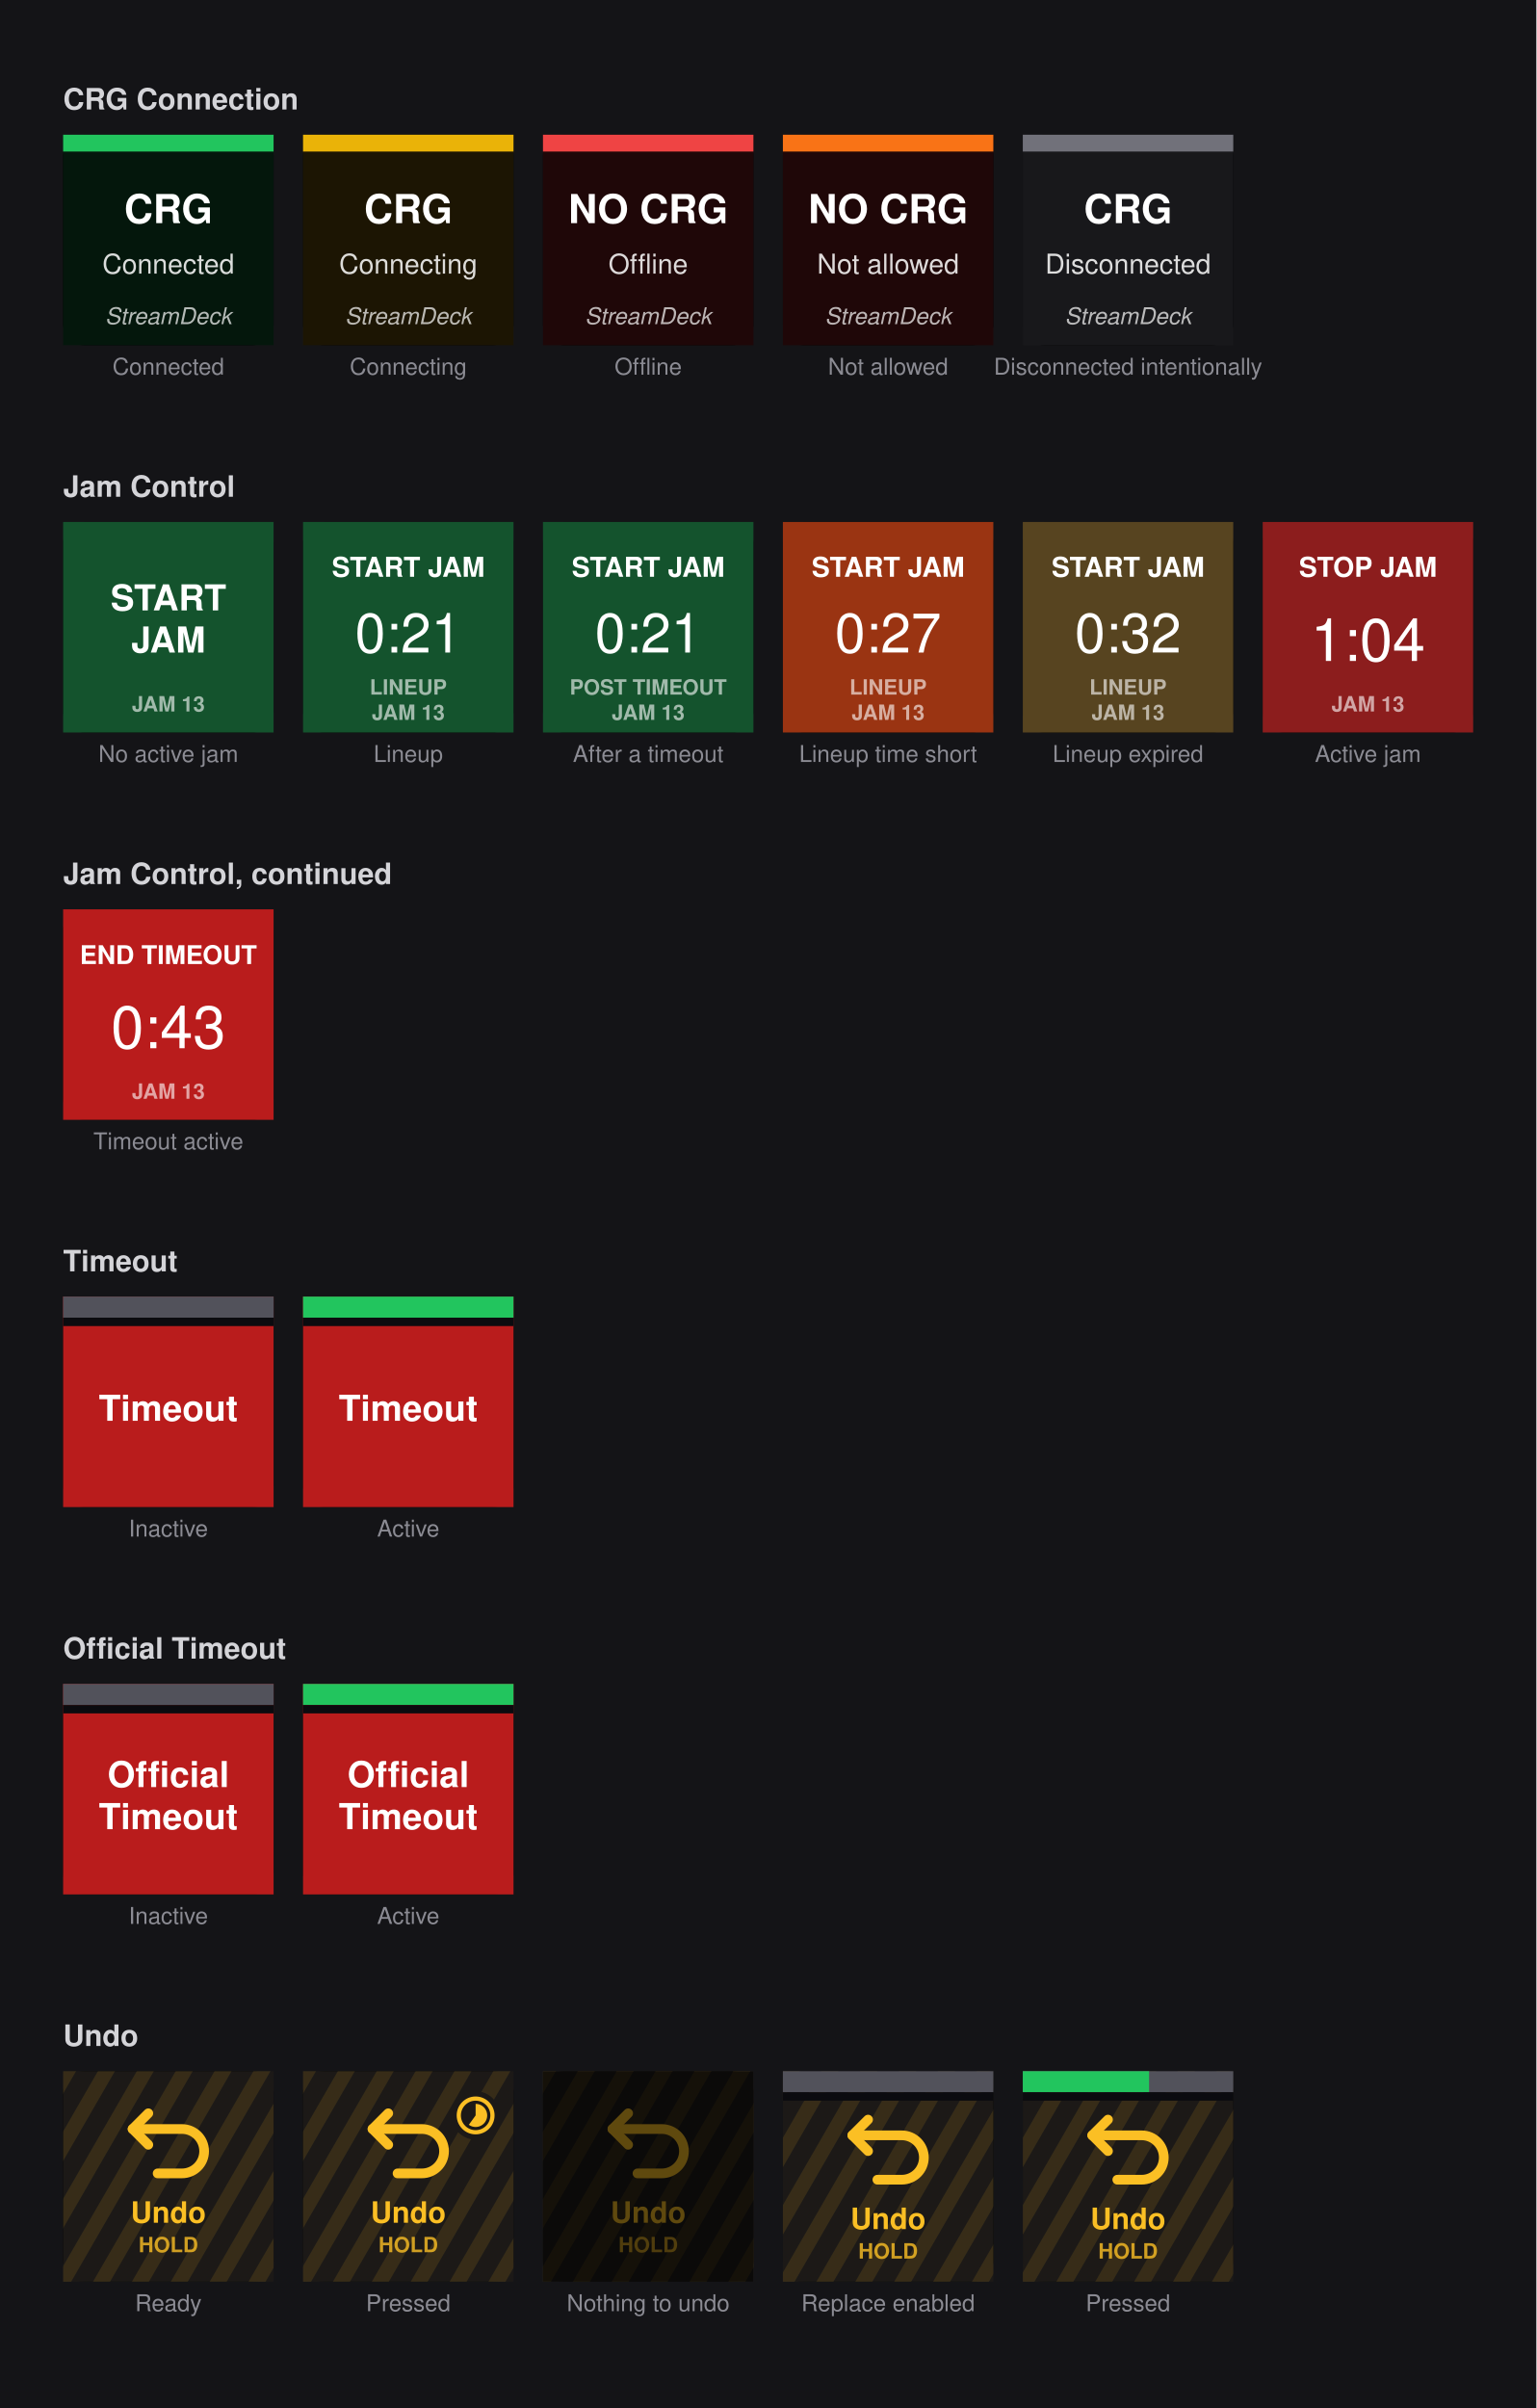
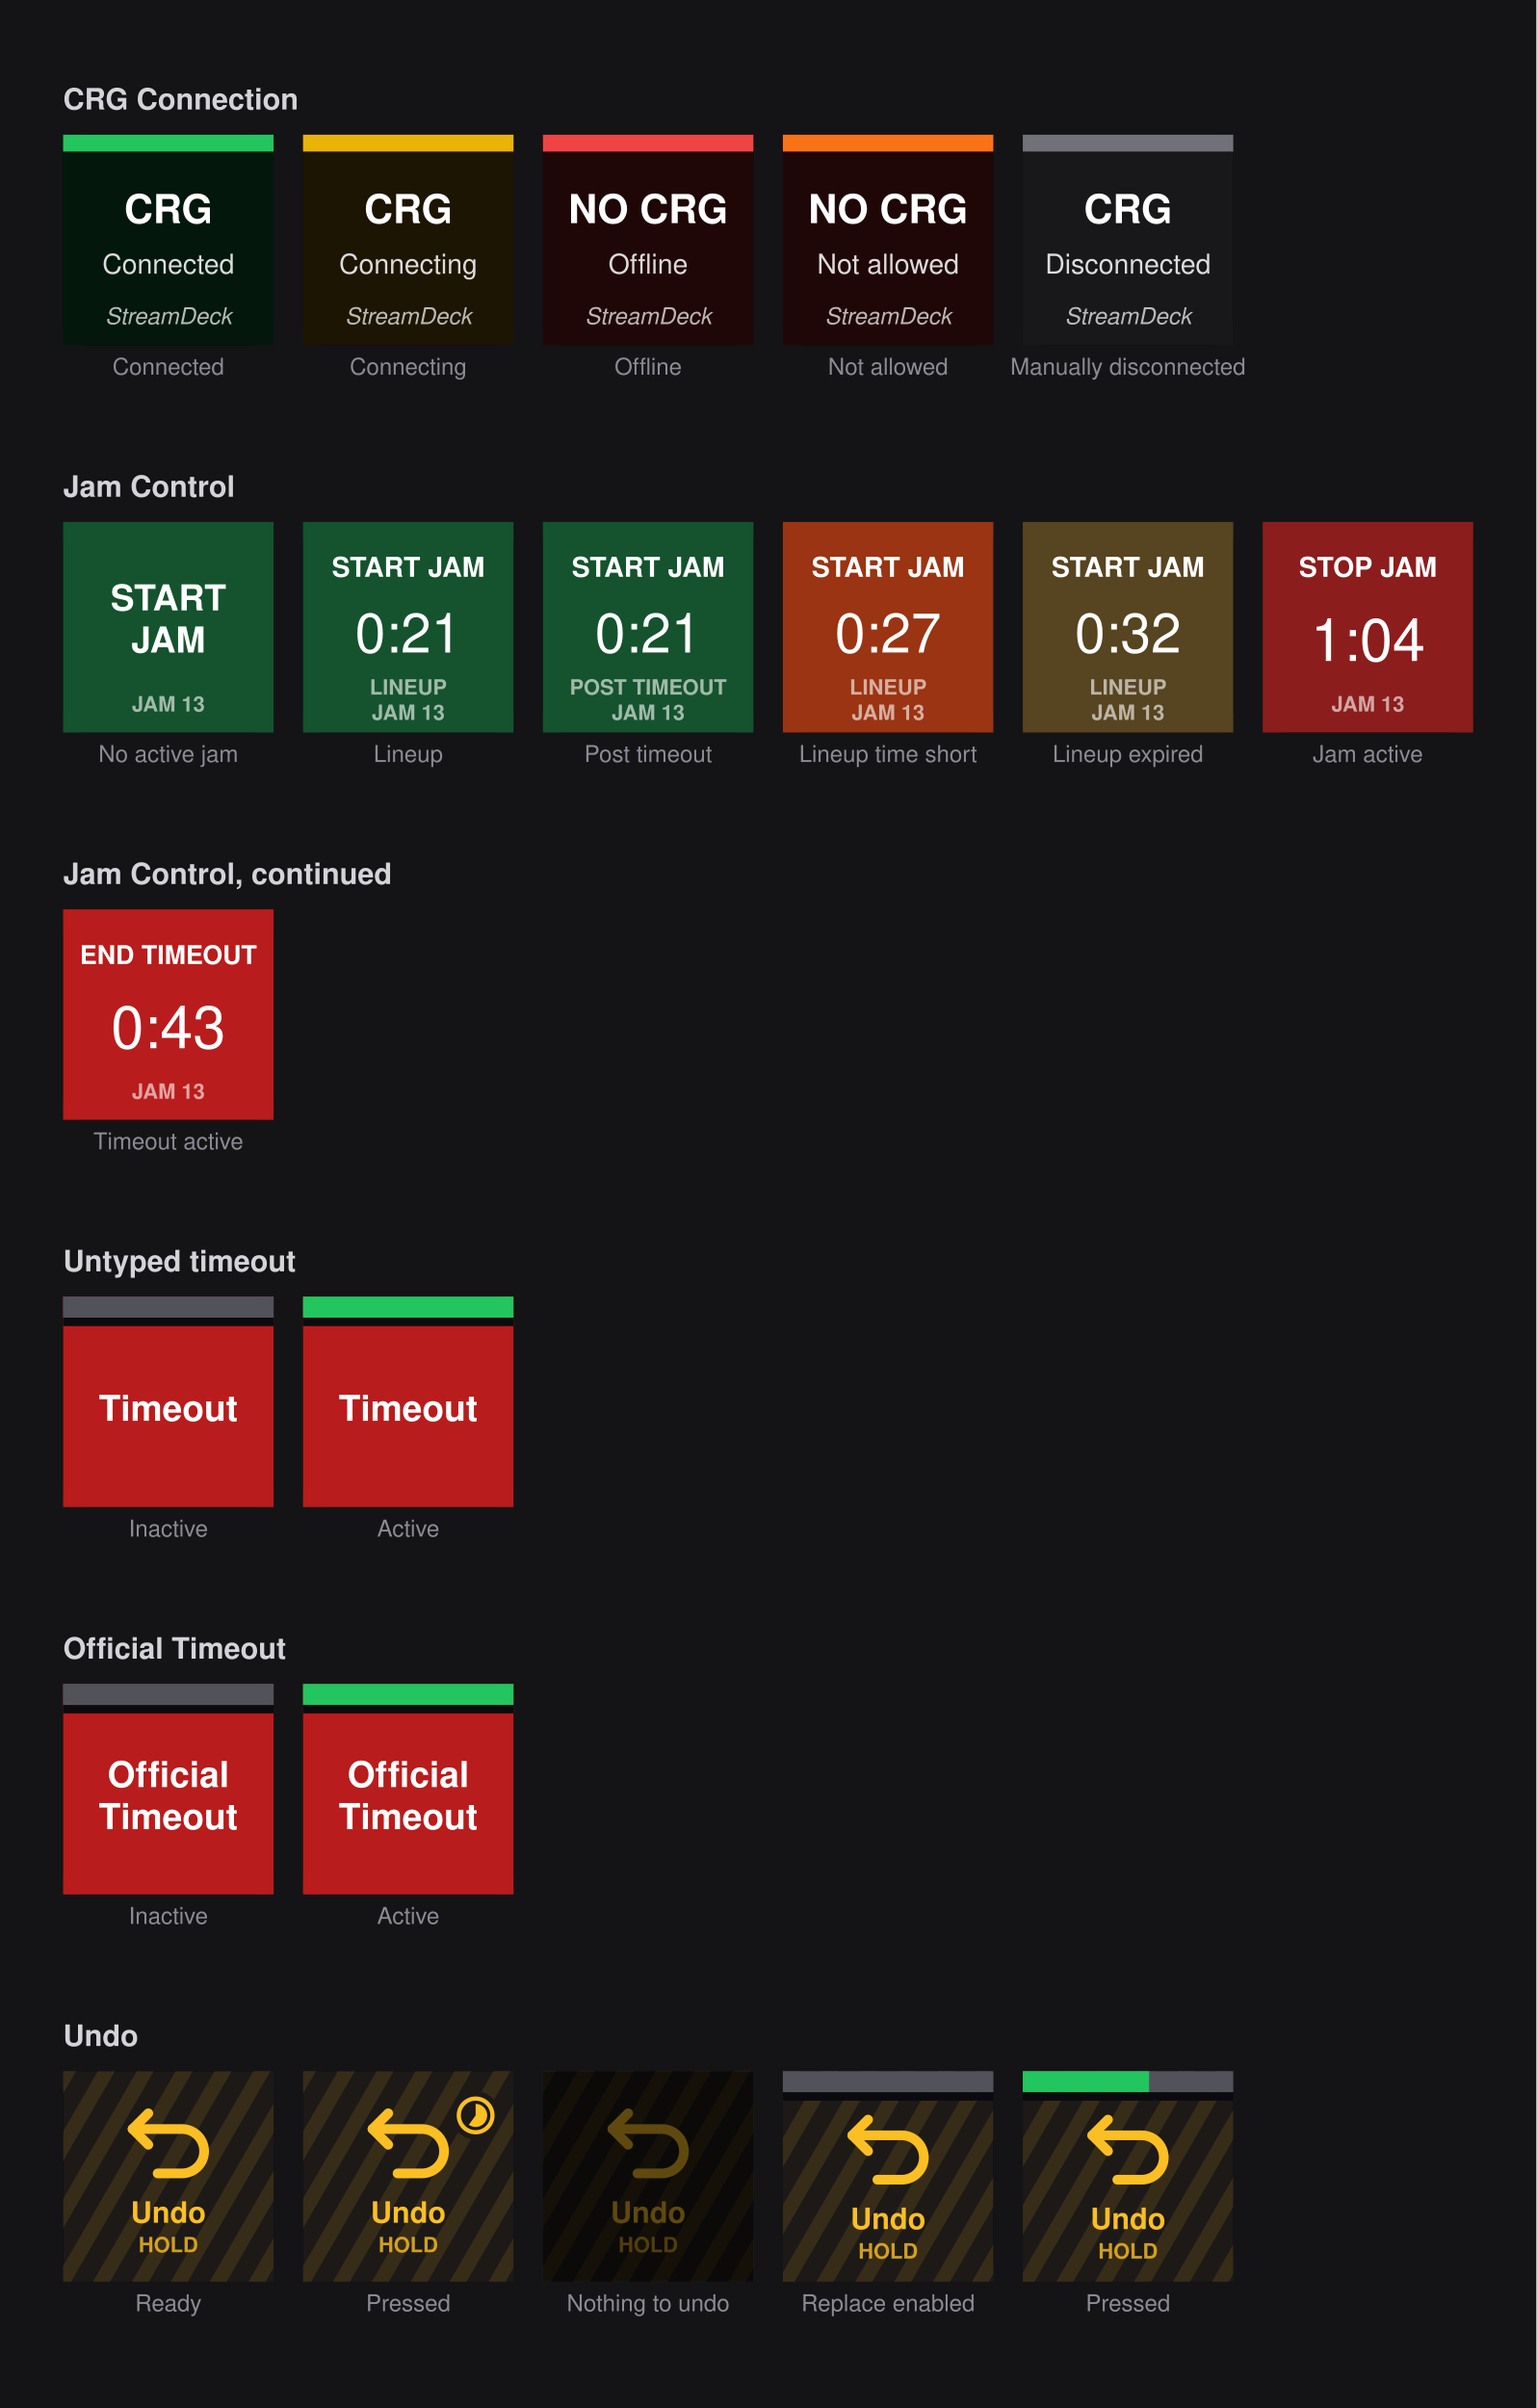
<svg xmlns="http://www.w3.org/2000/svg" viewBox="0 0 730 1144" width="730" height="1144" role="img" aria-label="Plugin buttons and the states they show">
  <rect width="730" height="1144" fill="#141417" />
  <text x="30" y="52" font-family="'Helvetica Neue', Helvetica, Arial, sans-serif" font-size="14" font-weight="bold" fill="#d4d4d8" text-anchor="start">CRG Connection</text>
  <svg x="30" y="64" width="100" height="100" viewBox="0 0 100 100">
    <rect width="100" height="100" rx="10" fill="#000000" />
    <g clip-path="inset(0 round 10px)">
      <rect width="100" height="100" fill="#04170c" />
      <rect width="100" height="8" fill="#22c55e" />
      <text x="50" y="42" fill="#ffffff" font-family="'Helvetica Neue', Helvetica, Arial, sans-serif" font-size="19" font-weight="700" text-anchor="middle">CRG</text>
      <text x="50" y="66" fill="#ffffff" font-family="'Helvetica Neue', Helvetica, Arial, sans-serif" font-size="13" font-weight="400" text-anchor="middle" opacity="0.85">Connected</text>
      <text x="50" y="90" fill="#ffffff" font-family="'Helvetica Neue', Helvetica, Arial, sans-serif" font-size="11" font-weight="400" text-anchor="middle" font-style="italic" opacity="0.7">StreamDeck</text>
    </g>
  </svg>
  <text x="80" y="178" font-family="'Helvetica Neue', Helvetica, Arial, sans-serif" font-size="11" font-weight="normal" fill="#8b8b93" text-anchor="middle">Connected</text>
  <svg x="144" y="64" width="100" height="100" viewBox="0 0 100 100">
    <rect width="100" height="100" rx="10" fill="#000000" />
    <g clip-path="inset(0 round 10px)">
      <rect width="100" height="100" fill="#1c1503" />
      <rect width="100" height="8" fill="#eab308" />
      <text x="50" y="42" fill="#ffffff" font-family="'Helvetica Neue', Helvetica, Arial, sans-serif" font-size="19" font-weight="700" text-anchor="middle">CRG</text>
      <text x="50" y="66" fill="#ffffff" font-family="'Helvetica Neue', Helvetica, Arial, sans-serif" font-size="13" font-weight="400" text-anchor="middle" opacity="0.85">Connecting</text>
      <text x="50" y="90" fill="#ffffff" font-family="'Helvetica Neue', Helvetica, Arial, sans-serif" font-size="11" font-weight="400" text-anchor="middle" font-style="italic" opacity="0.7">StreamDeck</text>
    </g>
  </svg>
  <text x="194" y="178" font-family="'Helvetica Neue', Helvetica, Arial, sans-serif" font-size="11" font-weight="normal" fill="#8b8b93" text-anchor="middle">Connecting</text>
  <svg x="258" y="64" width="100" height="100" viewBox="0 0 100 100">
    <rect width="100" height="100" rx="10" fill="#000000" />
    <g clip-path="inset(0 round 10px)">
      <rect width="100" height="100" fill="#1f0708" />
      <rect width="100" height="8" fill="#ef4444" />
      <text x="50" y="42" fill="#ffffff" font-family="'Helvetica Neue', Helvetica, Arial, sans-serif" font-size="19" font-weight="700" text-anchor="middle">NO CRG</text>
      <text x="50" y="66" fill="#ffffff" font-family="'Helvetica Neue', Helvetica, Arial, sans-serif" font-size="13" font-weight="400" text-anchor="middle" opacity="0.85">Offline</text>
      <text x="50" y="90" fill="#ffffff" font-family="'Helvetica Neue', Helvetica, Arial, sans-serif" font-size="11" font-weight="400" text-anchor="middle" font-style="italic" opacity="0.7">StreamDeck</text>
    </g>
  </svg>
  <text x="308" y="178" font-family="'Helvetica Neue', Helvetica, Arial, sans-serif" font-size="11" font-weight="normal" fill="#8b8b93" text-anchor="middle">Offline</text>
  <svg x="372" y="64" width="100" height="100" viewBox="0 0 100 100">
    <rect width="100" height="100" rx="10" fill="#000000" />
    <g clip-path="inset(0 round 10px)">
      <rect width="100" height="100" fill="#1f0708" />
      <rect width="100" height="8" fill="#f97316" />
      <text x="50" y="42" fill="#ffffff" font-family="'Helvetica Neue', Helvetica, Arial, sans-serif" font-size="19" font-weight="700" text-anchor="middle">NO CRG</text>
      <text x="50" y="66" fill="#ffffff" font-family="'Helvetica Neue', Helvetica, Arial, sans-serif" font-size="13" font-weight="400" text-anchor="middle" opacity="0.85">Not allowed</text>
      <text x="50" y="90" fill="#ffffff" font-family="'Helvetica Neue', Helvetica, Arial, sans-serif" font-size="11" font-weight="400" text-anchor="middle" font-style="italic" opacity="0.7">StreamDeck</text>
    </g>
  </svg>
  <text x="422" y="178" font-family="'Helvetica Neue', Helvetica, Arial, sans-serif" font-size="11" font-weight="normal" fill="#8b8b93" text-anchor="middle">Not allowed</text>
  <svg x="486" y="64" width="100" height="100" viewBox="0 0 100 100">
    <rect width="100" height="100" rx="10" fill="#000000" />
    <g clip-path="inset(0 round 10px)">
      <rect width="100" height="100" fill="#18181b" />
      <rect width="100" height="8" fill="#71717a" />
      <text x="50" y="42" fill="#ffffff" font-family="'Helvetica Neue', Helvetica, Arial, sans-serif" font-size="19" font-weight="700" text-anchor="middle">CRG</text>
      <text x="50" y="66" fill="#ffffff" font-family="'Helvetica Neue', Helvetica, Arial, sans-serif" font-size="13" font-weight="400" text-anchor="middle" opacity="0.85">Disconnected</text>
      <text x="50" y="90" fill="#ffffff" font-family="'Helvetica Neue', Helvetica, Arial, sans-serif" font-size="11" font-weight="400" text-anchor="middle" font-style="italic" opacity="0.7">StreamDeck</text>
    </g>
  </svg>
-   <text x="536" y="178" font-family="'Helvetica Neue', Helvetica, Arial, sans-serif" font-size="11" font-weight="normal" fill="#8b8b93" text-anchor="middle">Disconnected intentionally</text>
+   <text x="536" y="178" font-family="'Helvetica Neue', Helvetica, Arial, sans-serif" font-size="11" font-weight="normal" fill="#8b8b93" text-anchor="middle">Manually disconnected</text>
  <text x="30" y="236" font-family="'Helvetica Neue', Helvetica, Arial, sans-serif" font-size="14" font-weight="bold" fill="#d4d4d8" text-anchor="start">Jam Control</text>
  <svg x="30" y="248" width="100" height="100" viewBox="0 0 100 100">
    <rect width="100" height="100" rx="10" fill="#000000" />
    <g clip-path="inset(0 round 10px)">
      <rect width="100" height="100" fill="#14532d" />
      <text x="50" y="42" fill="#ffffff" font-family="'Helvetica Neue', Helvetica, Arial, sans-serif" font-size="17" font-weight="700" text-anchor="middle">START</text>
      <text x="50" y="62" fill="#ffffff" font-family="'Helvetica Neue', Helvetica, Arial, sans-serif" font-size="17" font-weight="700" text-anchor="middle">JAM</text>
      <text x="50" y="90" fill="#ffffff" font-family="'Helvetica Neue', Helvetica, Arial, sans-serif" font-size="10" font-weight="700" text-anchor="middle" opacity="0.6">JAM 13</text>
    </g>
  </svg>
  <text x="80" y="362" font-family="'Helvetica Neue', Helvetica, Arial, sans-serif" font-size="11" font-weight="normal" fill="#8b8b93" text-anchor="middle">No active jam</text>
  <svg x="144" y="248" width="100" height="100" viewBox="0 0 100 100">
    <rect width="100" height="100" rx="10" fill="#000000" />
    <g clip-path="inset(0 round 10px)">
      <rect width="100" height="100" fill="#14532d" />
      <text x="50" y="26" fill="#ffffff" font-family="'Helvetica Neue', Helvetica, Arial, sans-serif" font-size="13" font-weight="700" text-anchor="middle">START JAM</text>
      <text x="50" y="62" fill="#ffffff" font-family="'Helvetica Neue', Helvetica, Arial, sans-serif" font-size="26" font-weight="400" text-anchor="middle">0:21</text>
      <text x="50" y="82" fill="#ffffff" font-family="'Helvetica Neue', Helvetica, Arial, sans-serif" font-size="10" font-weight="700" text-anchor="middle" opacity="0.6">LINEUP</text>
      <text x="50" y="94" fill="#ffffff" font-family="'Helvetica Neue', Helvetica, Arial, sans-serif" font-size="10" font-weight="700" text-anchor="middle" opacity="0.6">JAM 13</text>
    </g>
  </svg>
  <text x="194" y="362" font-family="'Helvetica Neue', Helvetica, Arial, sans-serif" font-size="11" font-weight="normal" fill="#8b8b93" text-anchor="middle">Lineup</text>
  <svg x="258" y="248" width="100" height="100" viewBox="0 0 100 100">
    <rect width="100" height="100" rx="10" fill="#000000" />
    <g clip-path="inset(0 round 10px)">
      <rect width="100" height="100" fill="#14532d" />
      <text x="50" y="26" fill="#ffffff" font-family="'Helvetica Neue', Helvetica, Arial, sans-serif" font-size="13" font-weight="700" text-anchor="middle">START JAM</text>
      <text x="50" y="62" fill="#ffffff" font-family="'Helvetica Neue', Helvetica, Arial, sans-serif" font-size="26" font-weight="400" text-anchor="middle">0:21</text>
      <text x="50" y="82" fill="#ffffff" font-family="'Helvetica Neue', Helvetica, Arial, sans-serif" font-size="10" font-weight="700" text-anchor="middle" opacity="0.6">POST TIMEOUT</text>
      <text x="50" y="94" fill="#ffffff" font-family="'Helvetica Neue', Helvetica, Arial, sans-serif" font-size="10" font-weight="700" text-anchor="middle" opacity="0.6">JAM 13</text>
    </g>
  </svg>
-   <text x="308" y="362" font-family="'Helvetica Neue', Helvetica, Arial, sans-serif" font-size="11" font-weight="normal" fill="#8b8b93" text-anchor="middle">After a timeout</text>
+   <text x="308" y="362" font-family="'Helvetica Neue', Helvetica, Arial, sans-serif" font-size="11" font-weight="normal" fill="#8b8b93" text-anchor="middle">Post timeout</text>
  <svg x="372" y="248" width="100" height="100" viewBox="0 0 100 100">
    <rect width="100" height="100" rx="10" fill="#000000" />
    <g clip-path="inset(0 round 10px)">
      <rect width="100" height="100" fill="#9a3412" />
      <text x="50" y="26" fill="#ffffff" font-family="'Helvetica Neue', Helvetica, Arial, sans-serif" font-size="13" font-weight="700" text-anchor="middle">START JAM</text>
      <text x="50" y="62" fill="#ffffff" font-family="'Helvetica Neue', Helvetica, Arial, sans-serif" font-size="26" font-weight="400" text-anchor="middle">0:27</text>
      <text x="50" y="82" fill="#ffffff" font-family="'Helvetica Neue', Helvetica, Arial, sans-serif" font-size="10" font-weight="700" text-anchor="middle" opacity="0.6">LINEUP</text>
      <text x="50" y="94" fill="#ffffff" font-family="'Helvetica Neue', Helvetica, Arial, sans-serif" font-size="10" font-weight="700" text-anchor="middle" opacity="0.6">JAM 13</text>
    </g>
  </svg>
  <text x="422" y="362" font-family="'Helvetica Neue', Helvetica, Arial, sans-serif" font-size="11" font-weight="normal" fill="#8b8b93" text-anchor="middle">Lineup time short</text>
  <svg x="486" y="248" width="100" height="100" viewBox="0 0 100 100">
    <rect width="100" height="100" rx="10" fill="#000000" />
    <g clip-path="inset(0 round 10px)">
      <rect width="100" height="100" fill="#574420" />
      <text x="50" y="26" fill="#ffffff" font-family="'Helvetica Neue', Helvetica, Arial, sans-serif" font-size="13" font-weight="700" text-anchor="middle">START JAM</text>
      <text x="50" y="62" fill="#ffffff" font-family="'Helvetica Neue', Helvetica, Arial, sans-serif" font-size="26" font-weight="400" text-anchor="middle">0:32</text>
      <text x="50" y="82" fill="#ffffff" font-family="'Helvetica Neue', Helvetica, Arial, sans-serif" font-size="10" font-weight="700" text-anchor="middle" opacity="0.6">LINEUP</text>
      <text x="50" y="94" fill="#ffffff" font-family="'Helvetica Neue', Helvetica, Arial, sans-serif" font-size="10" font-weight="700" text-anchor="middle" opacity="0.6">JAM 13</text>
    </g>
  </svg>
  <text x="536" y="362" font-family="'Helvetica Neue', Helvetica, Arial, sans-serif" font-size="11" font-weight="normal" fill="#8b8b93" text-anchor="middle">Lineup expired</text>
  <svg x="600" y="248" width="100" height="100" viewBox="0 0 100 100">
    <rect width="100" height="100" rx="10" fill="#000000" />
    <g clip-path="inset(0 round 10px)">
      <rect width="100" height="100" fill="#8c1d1d" />
      <text x="50" y="26" fill="#ffffff" font-family="'Helvetica Neue', Helvetica, Arial, sans-serif" font-size="13" font-weight="700" text-anchor="middle">STOP JAM</text>
      <text x="50" y="66" fill="#ffffff" font-family="'Helvetica Neue', Helvetica, Arial, sans-serif" font-size="28" font-weight="400" text-anchor="middle">1:04</text>
      <text x="50" y="90" fill="#ffffff" font-family="'Helvetica Neue', Helvetica, Arial, sans-serif" font-size="10" font-weight="700" text-anchor="middle" opacity="0.6">JAM 13</text>
    </g>
  </svg>
-   <text x="650" y="362" font-family="'Helvetica Neue', Helvetica, Arial, sans-serif" font-size="11" font-weight="normal" fill="#8b8b93" text-anchor="middle">Active jam</text>
+   <text x="650" y="362" font-family="'Helvetica Neue', Helvetica, Arial, sans-serif" font-size="11" font-weight="normal" fill="#8b8b93" text-anchor="middle">Jam active</text>
  <text x="30" y="420" font-family="'Helvetica Neue', Helvetica, Arial, sans-serif" font-size="14" font-weight="bold" fill="#d4d4d8" text-anchor="start">Jam Control, continued</text>
  <svg x="30" y="432" width="100" height="100" viewBox="0 0 100 100">
    <rect width="100" height="100" rx="10" fill="#000000" />
    <g clip-path="inset(0 round 10px)">
      <rect width="100" height="100" fill="#b91c1c" />
      <text x="50" y="26" fill="#ffffff" font-family="'Helvetica Neue', Helvetica, Arial, sans-serif" font-size="12.26" font-weight="700" text-anchor="middle">END TIMEOUT</text>
      <text x="50" y="66" fill="#ffffff" font-family="'Helvetica Neue', Helvetica, Arial, sans-serif" font-size="28" font-weight="400" text-anchor="middle">0:43</text>
      <text x="50" y="90" fill="#ffffff" font-family="'Helvetica Neue', Helvetica, Arial, sans-serif" font-size="10" font-weight="700" text-anchor="middle" opacity="0.6">JAM 13</text>
    </g>
  </svg>
  <text x="80" y="546" font-family="'Helvetica Neue', Helvetica, Arial, sans-serif" font-size="11" font-weight="normal" fill="#8b8b93" text-anchor="middle">Timeout active</text>
-   <text x="30" y="604" font-family="'Helvetica Neue', Helvetica, Arial, sans-serif" font-size="14" font-weight="bold" fill="#d4d4d8" text-anchor="start">Timeout</text>
+   <text x="30" y="604" font-family="'Helvetica Neue', Helvetica, Arial, sans-serif" font-size="14" font-weight="bold" fill="#d4d4d8" text-anchor="start">Untyped timeout</text>
  <svg x="30" y="616" width="100" height="100" viewBox="0 0 100 100">
    <rect width="100" height="100" rx="10" fill="#000000" />
    <g clip-path="inset(0 round 10px)">
      <rect width="100" height="100" fill="#b91c1c" />
      <g transform="translate(0 3)">
        <text x="50" y="56" fill="#ffffff" font-family="'Helvetica Neue', Helvetica, Arial, sans-serif" font-size="17" font-weight="700" text-anchor="middle">Timeout</text>
      </g>
      <rect width="100" height="10" fill="#52525b" />
      <rect y="10" width="100" height="4" fill="#0b0b0f" />
    </g>
  </svg>
  <text x="80" y="730" font-family="'Helvetica Neue', Helvetica, Arial, sans-serif" font-size="11" font-weight="normal" fill="#8b8b93" text-anchor="middle">Inactive</text>
  <svg x="144" y="616" width="100" height="100" viewBox="0 0 100 100">
    <rect width="100" height="100" rx="10" fill="#000000" />
    <g clip-path="inset(0 round 10px)">
      <rect width="100" height="100" fill="#b91c1c" />
      <g transform="translate(0 3)">
        <text x="50" y="56" fill="#ffffff" font-family="'Helvetica Neue', Helvetica, Arial, sans-serif" font-size="17" font-weight="700" text-anchor="middle">Timeout</text>
      </g>
      <rect width="100" height="10" fill="#22c55e" />
      <rect y="10" width="100" height="4" fill="#0b0b0f" />
    </g>
  </svg>
  <text x="194" y="730" font-family="'Helvetica Neue', Helvetica, Arial, sans-serif" font-size="11" font-weight="normal" fill="#8b8b93" text-anchor="middle">Active</text>
  <text x="30" y="788" font-family="'Helvetica Neue', Helvetica, Arial, sans-serif" font-size="14" font-weight="bold" fill="#d4d4d8" text-anchor="start">Official Timeout</text>
  <svg x="30" y="800" width="100" height="100" viewBox="0 0 100 100">
    <rect width="100" height="100" rx="10" fill="#000000" />
    <g clip-path="inset(0 round 10px)">
      <rect width="100" height="100" fill="#b91c1c" />
      <g transform="translate(0 3)">
        <text x="50" y="46" fill="#ffffff" font-family="'Helvetica Neue', Helvetica, Arial, sans-serif" font-size="17" font-weight="700" text-anchor="middle">Official</text>
        <text x="50" y="66" fill="#ffffff" font-family="'Helvetica Neue', Helvetica, Arial, sans-serif" font-size="17" font-weight="700" text-anchor="middle">Timeout</text>
      </g>
      <rect width="100" height="10" fill="#52525b" />
      <rect y="10" width="100" height="4" fill="#0b0b0f" />
    </g>
  </svg>
  <text x="80" y="914" font-family="'Helvetica Neue', Helvetica, Arial, sans-serif" font-size="11" font-weight="normal" fill="#8b8b93" text-anchor="middle">Inactive</text>
  <svg x="144" y="800" width="100" height="100" viewBox="0 0 100 100">
    <rect width="100" height="100" rx="10" fill="#000000" />
    <g clip-path="inset(0 round 10px)">
      <rect width="100" height="100" fill="#b91c1c" />
      <g transform="translate(0 3)">
        <text x="50" y="46" fill="#ffffff" font-family="'Helvetica Neue', Helvetica, Arial, sans-serif" font-size="17" font-weight="700" text-anchor="middle">Official</text>
        <text x="50" y="66" fill="#ffffff" font-family="'Helvetica Neue', Helvetica, Arial, sans-serif" font-size="17" font-weight="700" text-anchor="middle">Timeout</text>
      </g>
      <rect width="100" height="10" fill="#22c55e" />
      <rect y="10" width="100" height="4" fill="#0b0b0f" />
    </g>
  </svg>
  <text x="194" y="914" font-family="'Helvetica Neue', Helvetica, Arial, sans-serif" font-size="11" font-weight="normal" fill="#8b8b93" text-anchor="middle">Active</text>
  <text x="30" y="972" font-family="'Helvetica Neue', Helvetica, Arial, sans-serif" font-size="14" font-weight="bold" fill="#d4d4d8" text-anchor="start">Undo</text>
  <svg x="30" y="984" width="100" height="100" viewBox="0 0 100 100">
    <rect width="100" height="100" rx="10" fill="#000000" />
    <g clip-path="inset(0 round 10px)">
      <rect width="100" height="100" fill="#1c1917" />
      <rect x="-20" y="-20" width="7" height="150" fill="#fbbf24" opacity="0.12" transform="rotate(30 50 50)" />
      <rect x="-4" y="-20" width="7" height="150" fill="#fbbf24" opacity="0.12" transform="rotate(30 50 50)" />
      <rect x="12" y="-20" width="7" height="150" fill="#fbbf24" opacity="0.12" transform="rotate(30 50 50)" />
      <rect x="28" y="-20" width="7" height="150" fill="#fbbf24" opacity="0.12" transform="rotate(30 50 50)" />
      <rect x="44" y="-20" width="7" height="150" fill="#fbbf24" opacity="0.12" transform="rotate(30 50 50)" />
      <rect x="60" y="-20" width="7" height="150" fill="#fbbf24" opacity="0.12" transform="rotate(30 50 50)" />
      <rect x="76" y="-20" width="7" height="150" fill="#fbbf24" opacity="0.12" transform="rotate(30 50 50)" />
      <rect x="92" y="-20" width="7" height="150" fill="#fbbf24" opacity="0.12" transform="rotate(30 50 50)" />
      <rect x="108" y="-20" width="7" height="150" fill="#fbbf24" opacity="0.12" transform="rotate(30 50 50)" />
      <rect x="124" y="-20" width="7" height="150" fill="#fbbf24" opacity="0.12" transform="rotate(30 50 50)" />
      <path d="M 33 27.46 H 56.46 A 10.54 10.54 0 0 1 56.46 48.54 H 44.9" fill="none" stroke="#fbbf24" stroke-width="4.6" stroke-linecap="round" stroke-linejoin="round" />
      <path d="M 40.48 19.98 L 33 27.46 L 40.48 34.94" fill="none" stroke="#fbbf24" stroke-width="4.6" stroke-linecap="round" stroke-linejoin="round" />
      <text x="50" y="72" fill="#fbbf24" font-family="'Helvetica Neue', Helvetica, Arial, sans-serif" font-size="14" font-weight="700" text-anchor="middle">Undo</text>
      <text x="50" y="86" fill="#fbbf24" font-family="'Helvetica Neue', Helvetica, Arial, sans-serif" font-size="10" font-weight="700" text-anchor="middle" opacity="0.8">HOLD</text>
    </g>
  </svg>
  <text x="80" y="1098" font-family="'Helvetica Neue', Helvetica, Arial, sans-serif" font-size="11" font-weight="normal" fill="#8b8b93" text-anchor="middle">Ready</text>
  <svg x="144" y="984" width="100" height="100" viewBox="0 0 100 100">
    <rect width="100" height="100" rx="10" fill="#000000" />
    <g clip-path="inset(0 round 10px)">
      <rect width="100" height="100" fill="#1c1917" />
      <rect x="-20" y="-20" width="7" height="150" fill="#fbbf24" opacity="0.12" transform="rotate(30 50 50)" />
      <rect x="-4" y="-20" width="7" height="150" fill="#fbbf24" opacity="0.12" transform="rotate(30 50 50)" />
      <rect x="12" y="-20" width="7" height="150" fill="#fbbf24" opacity="0.12" transform="rotate(30 50 50)" />
      <rect x="28" y="-20" width="7" height="150" fill="#fbbf24" opacity="0.12" transform="rotate(30 50 50)" />
      <rect x="44" y="-20" width="7" height="150" fill="#fbbf24" opacity="0.12" transform="rotate(30 50 50)" />
      <rect x="60" y="-20" width="7" height="150" fill="#fbbf24" opacity="0.12" transform="rotate(30 50 50)" />
      <rect x="76" y="-20" width="7" height="150" fill="#fbbf24" opacity="0.12" transform="rotate(30 50 50)" />
      <rect x="92" y="-20" width="7" height="150" fill="#fbbf24" opacity="0.12" transform="rotate(30 50 50)" />
      <rect x="108" y="-20" width="7" height="150" fill="#fbbf24" opacity="0.12" transform="rotate(30 50 50)" />
      <rect x="124" y="-20" width="7" height="150" fill="#fbbf24" opacity="0.12" transform="rotate(30 50 50)" />
      <path d="M 33 27.46 H 56.46 A 10.54 10.54 0 0 1 56.46 48.54 H 44.9" fill="none" stroke="#fbbf24" stroke-width="4.6" stroke-linecap="round" stroke-linejoin="round" />
      <path d="M 40.48 19.98 L 33 27.46 L 40.48 34.94" fill="none" stroke="#fbbf24" stroke-width="4.6" stroke-linecap="round" stroke-linejoin="round" />
      <circle cx="82" cy="21" r="11.5" fill="#1c1917" />
      <circle cx="82" cy="21" r="8" fill="none" stroke="#fbbf24" stroke-width="2" />
      <path d="M 82 21 L 82 15.5 A 5.5 5.5 0 1 1 78.77 25.45 Z" fill="#fbbf24" />
      <text x="50" y="72" fill="#fbbf24" font-family="'Helvetica Neue', Helvetica, Arial, sans-serif" font-size="14" font-weight="700" text-anchor="middle">Undo</text>
      <text x="50" y="86" fill="#fbbf24" font-family="'Helvetica Neue', Helvetica, Arial, sans-serif" font-size="10" font-weight="700" text-anchor="middle" opacity="0.8">HOLD</text>
    </g>
  </svg>
  <text x="194" y="1098" font-family="'Helvetica Neue', Helvetica, Arial, sans-serif" font-size="11" font-weight="normal" fill="#8b8b93" text-anchor="middle">Pressed</text>
  <svg x="258" y="984" width="100" height="100" viewBox="0 0 100 100">
    <rect width="100" height="100" rx="10" fill="#000000" />
    <g clip-path="inset(0 round 10px)">
      <rect width="100" height="100" fill="#1c1917" />
      <rect x="-20" y="-20" width="7" height="150" fill="#fbbf24" opacity="0.12" transform="rotate(30 50 50)" />
      <rect x="-4" y="-20" width="7" height="150" fill="#fbbf24" opacity="0.12" transform="rotate(30 50 50)" />
      <rect x="12" y="-20" width="7" height="150" fill="#fbbf24" opacity="0.12" transform="rotate(30 50 50)" />
      <rect x="28" y="-20" width="7" height="150" fill="#fbbf24" opacity="0.12" transform="rotate(30 50 50)" />
      <rect x="44" y="-20" width="7" height="150" fill="#fbbf24" opacity="0.12" transform="rotate(30 50 50)" />
      <rect x="60" y="-20" width="7" height="150" fill="#fbbf24" opacity="0.12" transform="rotate(30 50 50)" />
      <rect x="76" y="-20" width="7" height="150" fill="#fbbf24" opacity="0.12" transform="rotate(30 50 50)" />
      <rect x="92" y="-20" width="7" height="150" fill="#fbbf24" opacity="0.12" transform="rotate(30 50 50)" />
      <rect x="108" y="-20" width="7" height="150" fill="#fbbf24" opacity="0.12" transform="rotate(30 50 50)" />
      <rect x="124" y="-20" width="7" height="150" fill="#fbbf24" opacity="0.12" transform="rotate(30 50 50)" />
      <path d="M 33 27.46 H 56.46 A 10.54 10.54 0 0 1 56.46 48.54 H 44.9" fill="none" stroke="#fbbf24" stroke-width="4.6" stroke-linecap="round" stroke-linejoin="round" />
      <path d="M 40.48 19.98 L 33 27.46 L 40.48 34.94" fill="none" stroke="#fbbf24" stroke-width="4.6" stroke-linecap="round" stroke-linejoin="round" />
      <text x="50" y="72" fill="#fbbf24" font-family="'Helvetica Neue', Helvetica, Arial, sans-serif" font-size="14" font-weight="700" text-anchor="middle">Undo</text>
      <text x="50" y="86" fill="#fbbf24" font-family="'Helvetica Neue', Helvetica, Arial, sans-serif" font-size="10" font-weight="700" text-anchor="middle" opacity="0.8">HOLD</text>
      <rect width="100" height="100" fill="#000000" opacity="0.62" />
    </g>
  </svg>
  <text x="308" y="1098" font-family="'Helvetica Neue', Helvetica, Arial, sans-serif" font-size="11" font-weight="normal" fill="#8b8b93" text-anchor="middle">Nothing to undo</text>
  <svg x="372" y="984" width="100" height="100" viewBox="0 0 100 100">
    <rect width="100" height="100" rx="10" fill="#000000" />
    <g clip-path="inset(0 round 10px)">
      <rect width="100" height="100" fill="#1c1917" />
      <g transform="translate(0 3)">
        <rect x="-20" y="-20" width="7" height="150" fill="#fbbf24" opacity="0.12" transform="rotate(30 50 50)" />
        <rect x="-4" y="-20" width="7" height="150" fill="#fbbf24" opacity="0.12" transform="rotate(30 50 50)" />
        <rect x="12" y="-20" width="7" height="150" fill="#fbbf24" opacity="0.12" transform="rotate(30 50 50)" />
        <rect x="28" y="-20" width="7" height="150" fill="#fbbf24" opacity="0.12" transform="rotate(30 50 50)" />
        <rect x="44" y="-20" width="7" height="150" fill="#fbbf24" opacity="0.12" transform="rotate(30 50 50)" />
        <rect x="60" y="-20" width="7" height="150" fill="#fbbf24" opacity="0.12" transform="rotate(30 50 50)" />
        <rect x="76" y="-20" width="7" height="150" fill="#fbbf24" opacity="0.12" transform="rotate(30 50 50)" />
        <rect x="92" y="-20" width="7" height="150" fill="#fbbf24" opacity="0.12" transform="rotate(30 50 50)" />
        <rect x="108" y="-20" width="7" height="150" fill="#fbbf24" opacity="0.12" transform="rotate(30 50 50)" />
        <rect x="124" y="-20" width="7" height="150" fill="#fbbf24" opacity="0.12" transform="rotate(30 50 50)" />
        <path d="M 33 27.46 H 56.46 A 10.54 10.54 0 0 1 56.46 48.54 H 44.9" fill="none" stroke="#fbbf24" stroke-width="4.6" stroke-linecap="round" stroke-linejoin="round" />
        <path d="M 40.48 19.98 L 33 27.46 L 40.48 34.94" fill="none" stroke="#fbbf24" stroke-width="4.6" stroke-linecap="round" stroke-linejoin="round" />
        <text x="50" y="72" fill="#fbbf24" font-family="'Helvetica Neue', Helvetica, Arial, sans-serif" font-size="14" font-weight="700" text-anchor="middle">Undo</text>
        <text x="50" y="86" fill="#fbbf24" font-family="'Helvetica Neue', Helvetica, Arial, sans-serif" font-size="10" font-weight="700" text-anchor="middle" opacity="0.8">HOLD</text>
      </g>
      <rect width="100" height="10" fill="#52525b" />
      <rect y="10" width="100" height="4" fill="#0b0b0f" />
    </g>
  </svg>
  <text x="422" y="1098" font-family="'Helvetica Neue', Helvetica, Arial, sans-serif" font-size="11" font-weight="normal" fill="#8b8b93" text-anchor="middle">Replace enabled</text>
  <svg x="486" y="984" width="100" height="100" viewBox="0 0 100 100">
    <rect width="100" height="100" rx="10" fill="#000000" />
    <g clip-path="inset(0 round 10px)">
      <rect width="100" height="100" fill="#1c1917" />
      <g transform="translate(0 3)">
        <rect x="-20" y="-20" width="7" height="150" fill="#fbbf24" opacity="0.12" transform="rotate(30 50 50)" />
        <rect x="-4" y="-20" width="7" height="150" fill="#fbbf24" opacity="0.12" transform="rotate(30 50 50)" />
        <rect x="12" y="-20" width="7" height="150" fill="#fbbf24" opacity="0.12" transform="rotate(30 50 50)" />
        <rect x="28" y="-20" width="7" height="150" fill="#fbbf24" opacity="0.12" transform="rotate(30 50 50)" />
        <rect x="44" y="-20" width="7" height="150" fill="#fbbf24" opacity="0.12" transform="rotate(30 50 50)" />
        <rect x="60" y="-20" width="7" height="150" fill="#fbbf24" opacity="0.12" transform="rotate(30 50 50)" />
        <rect x="76" y="-20" width="7" height="150" fill="#fbbf24" opacity="0.12" transform="rotate(30 50 50)" />
        <rect x="92" y="-20" width="7" height="150" fill="#fbbf24" opacity="0.12" transform="rotate(30 50 50)" />
        <rect x="108" y="-20" width="7" height="150" fill="#fbbf24" opacity="0.12" transform="rotate(30 50 50)" />
        <rect x="124" y="-20" width="7" height="150" fill="#fbbf24" opacity="0.12" transform="rotate(30 50 50)" />
        <path d="M 33 27.46 H 56.46 A 10.54 10.54 0 0 1 56.46 48.54 H 44.9" fill="none" stroke="#fbbf24" stroke-width="4.6" stroke-linecap="round" stroke-linejoin="round" />
        <path d="M 40.48 19.98 L 33 27.46 L 40.48 34.94" fill="none" stroke="#fbbf24" stroke-width="4.6" stroke-linecap="round" stroke-linejoin="round" />
        <text x="50" y="72" fill="#fbbf24" font-family="'Helvetica Neue', Helvetica, Arial, sans-serif" font-size="14" font-weight="700" text-anchor="middle">Undo</text>
        <text x="50" y="86" fill="#fbbf24" font-family="'Helvetica Neue', Helvetica, Arial, sans-serif" font-size="10" font-weight="700" text-anchor="middle" opacity="0.8">HOLD</text>
      </g>
      <rect width="100" height="10" fill="#52525b" />
      <rect width="60" height="10" fill="#22c55e" />
      <rect y="10" width="100" height="4" fill="#0b0b0f" />
    </g>
  </svg>
  <text x="536" y="1098" font-family="'Helvetica Neue', Helvetica, Arial, sans-serif" font-size="11" font-weight="normal" fill="#8b8b93" text-anchor="middle">Pressed</text>
</svg>
